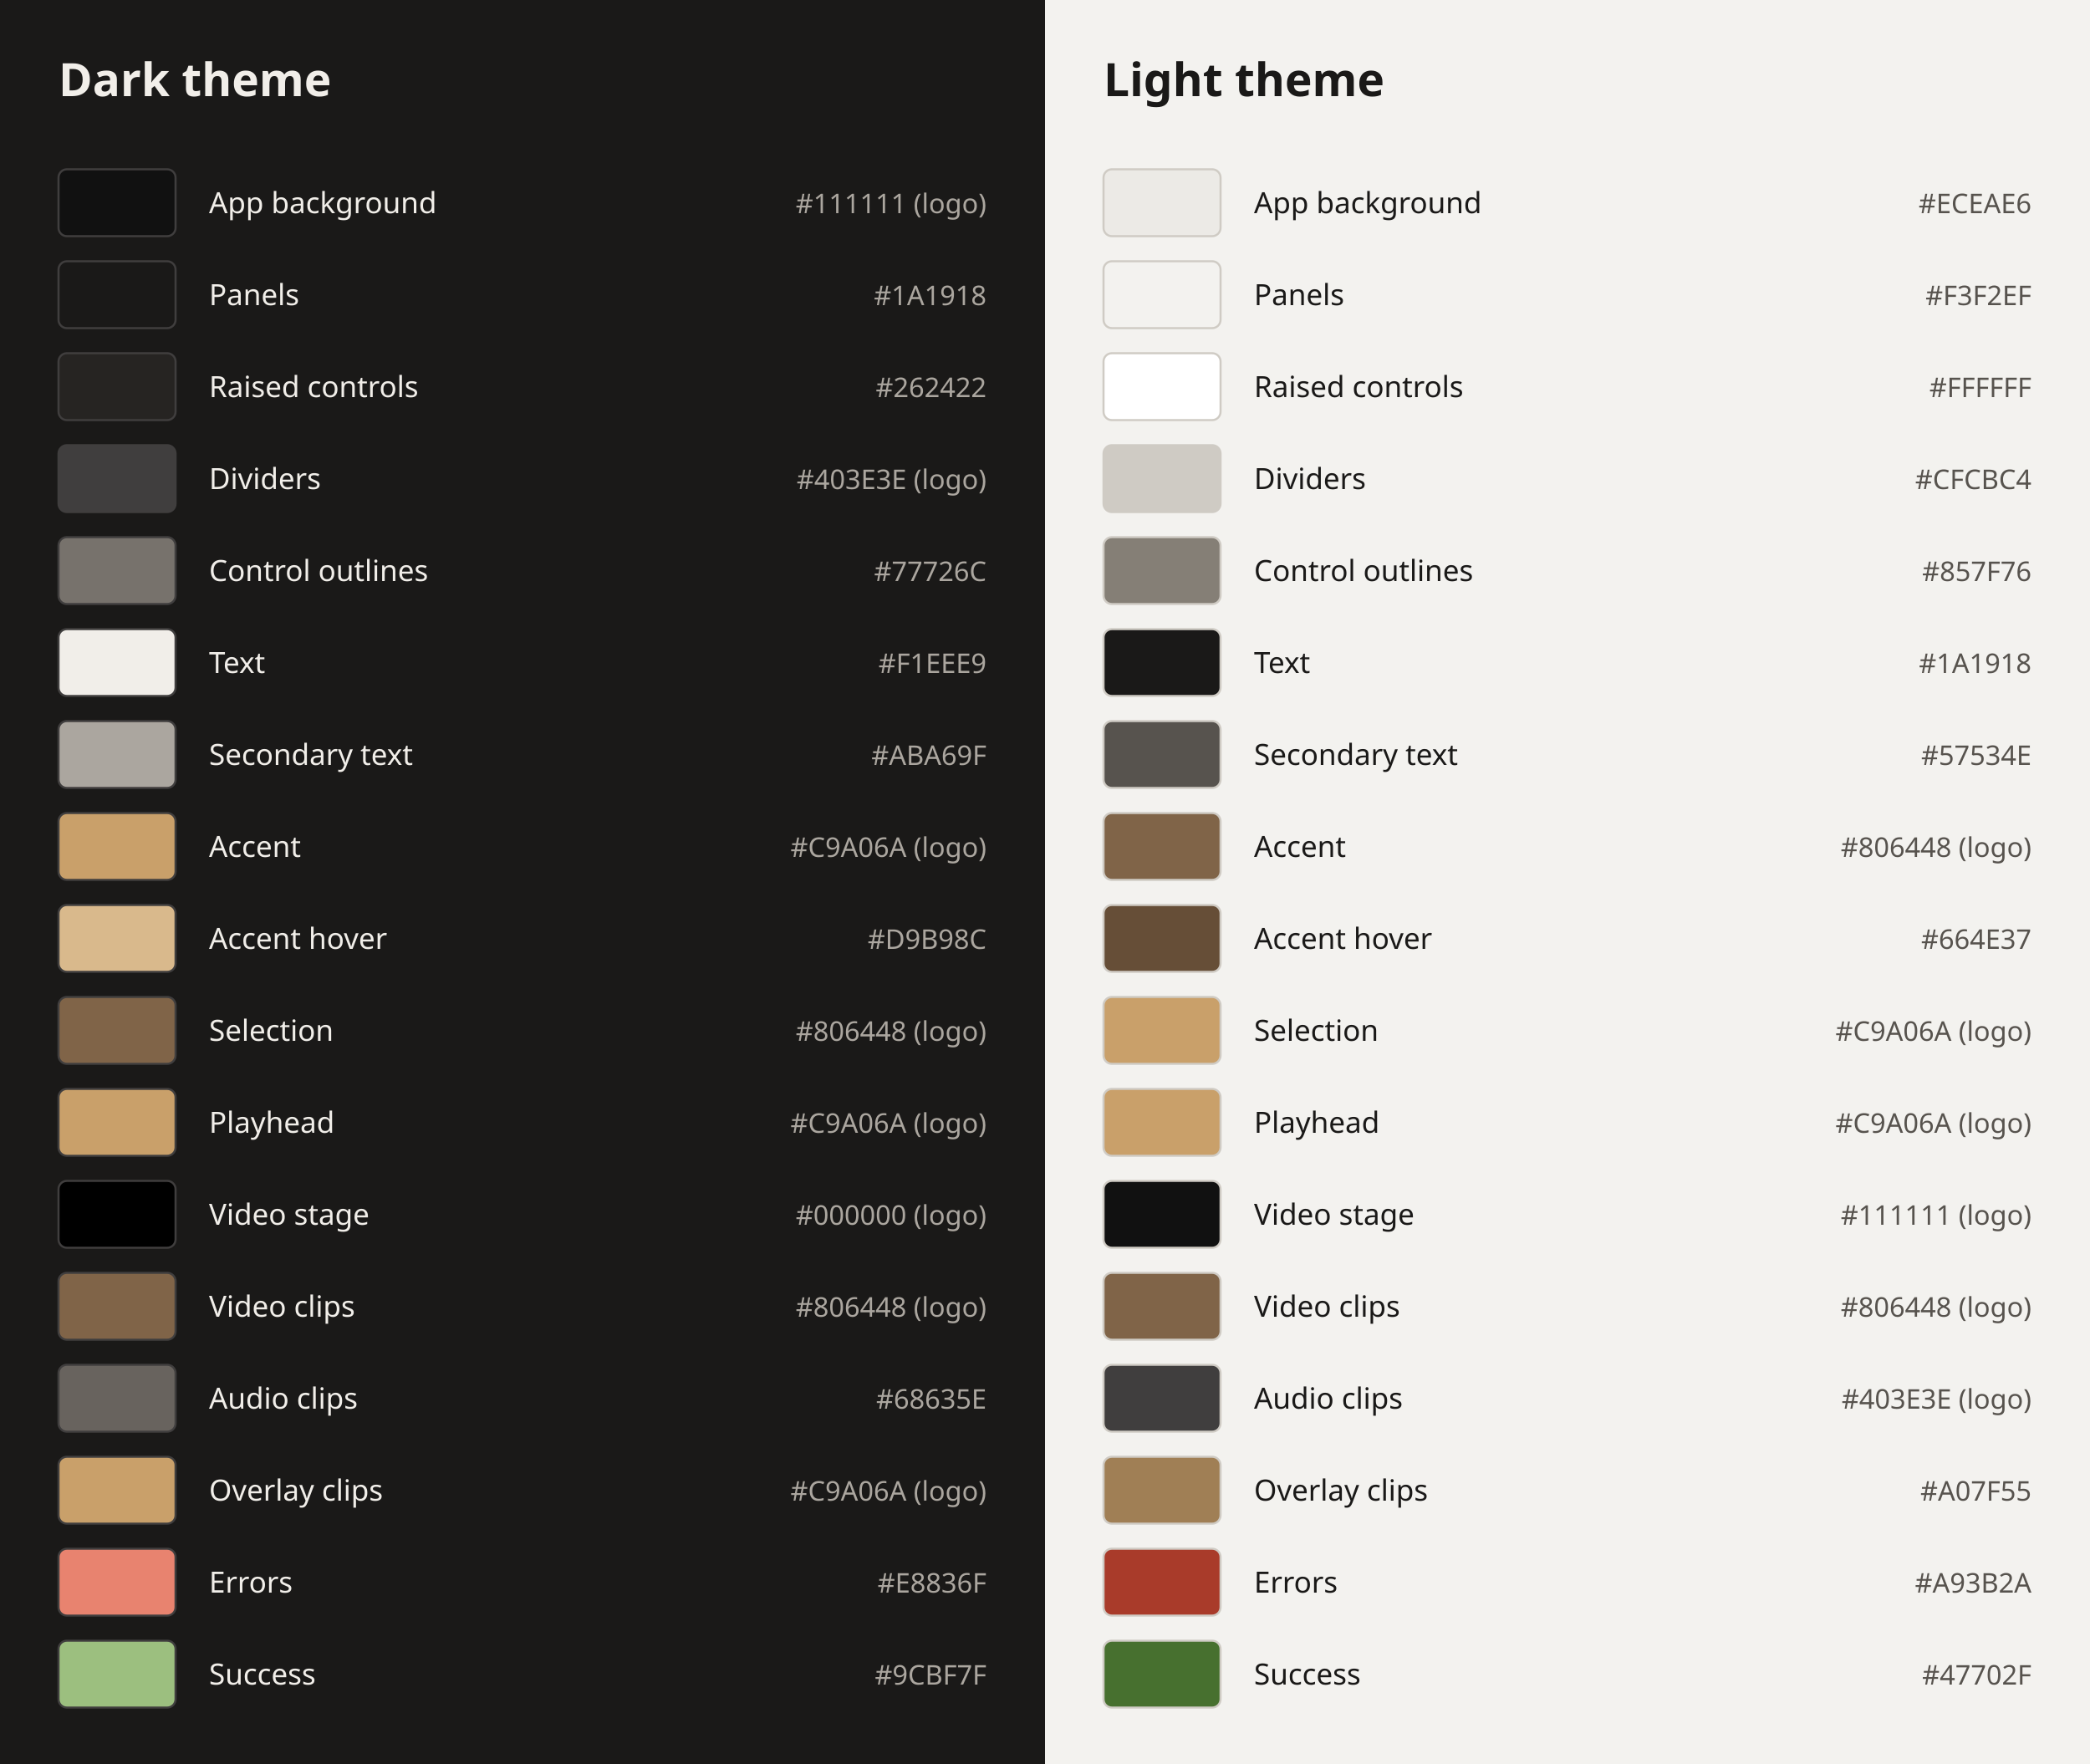
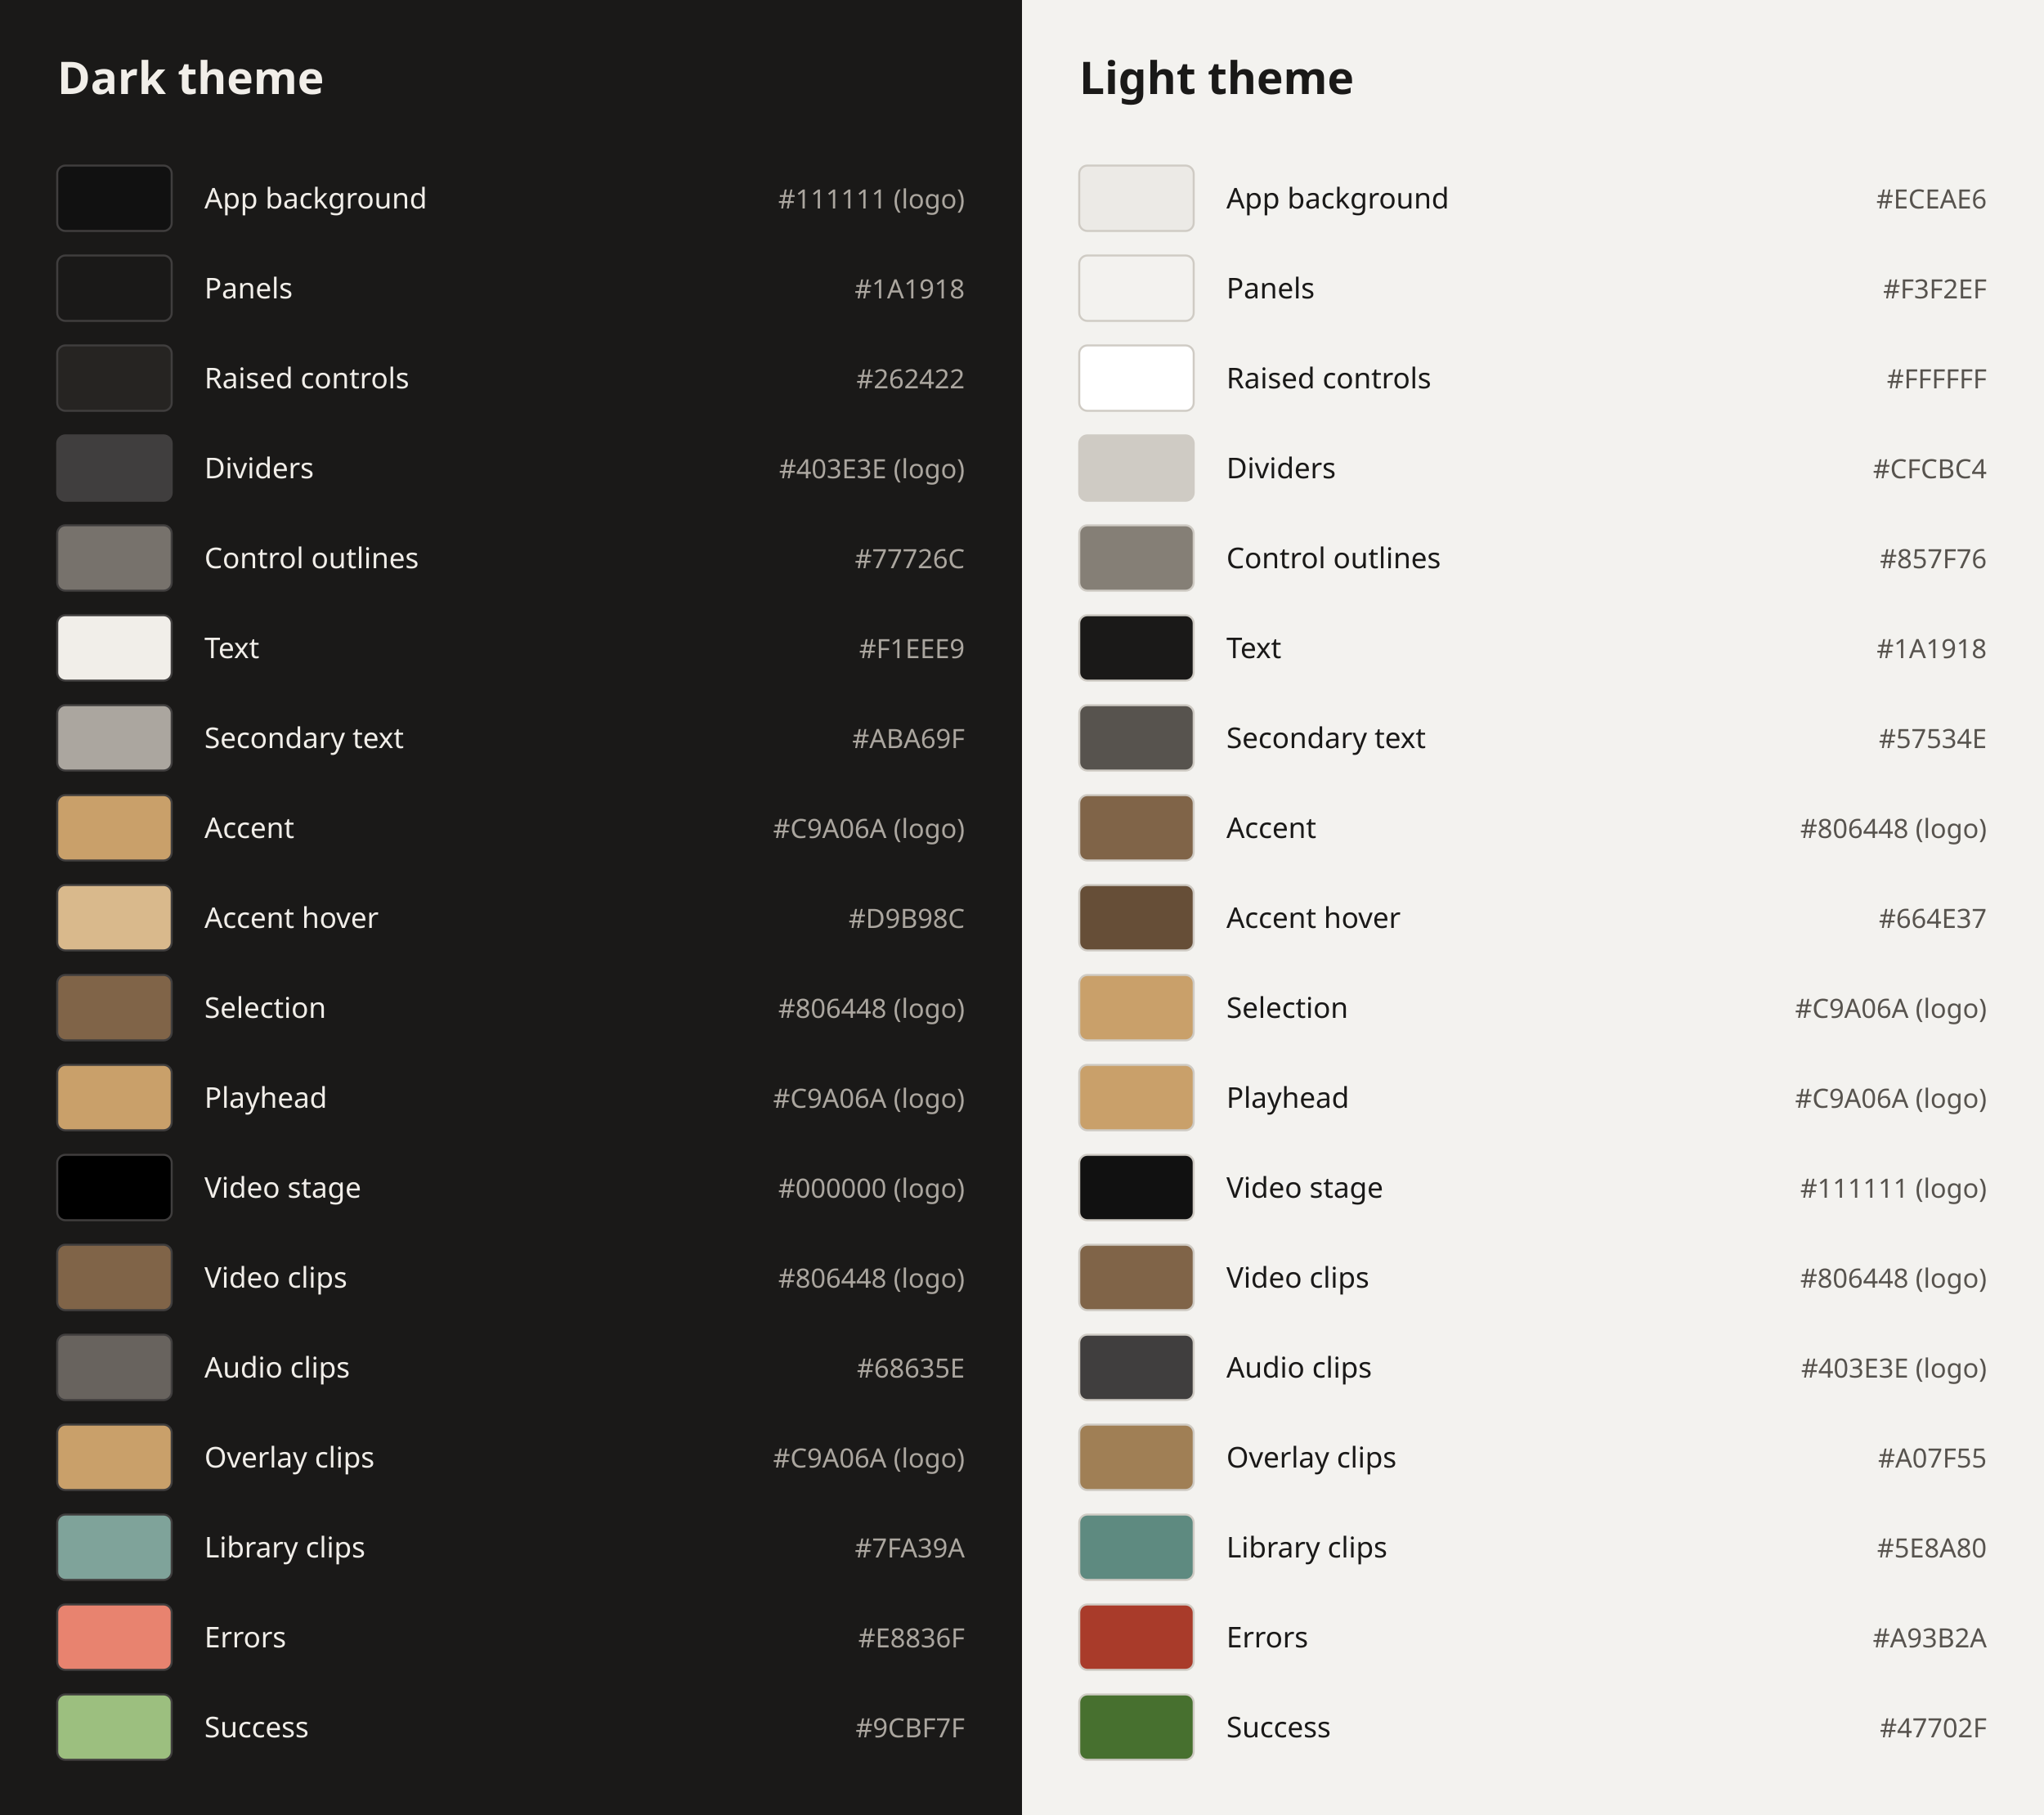
- <svg xmlns="http://www.w3.org/2000/svg" width="1000" height="844" viewBox="0 0 1000 844" role="img">
-   <rect x="0.0" y="0" width="500.0" height="844" rx="0" fill="#1A1918" />
+ <svg xmlns="http://www.w3.org/2000/svg" width="1000" height="888" viewBox="0 0 1000 888" role="img">
+   <rect x="0.0" y="0" width="500.0" height="888" rx="0" fill="#1A1918" />
  <text x="28.0" y="46" font-family="'Hanken Grotesk', sans-serif" font-size="22" font-weight="600" text-anchor="start" fill="#F1EEE9">Dark theme</text>
  <rect x="28.0" y="81" width="56" height="32" rx="4" fill="#111111" stroke="#403E3E" />
  <text x="100.0" y="102" font-family="'Hanken Grotesk', sans-serif" font-size="14" font-weight="500" text-anchor="start" fill="#F1EEE9">App background</text>
  <text x="472.0" y="102" font-family="'Hanken Grotesk', sans-serif" font-size="13" font-weight="400" text-anchor="end" fill="#ABA69F">#111111  (logo)</text>
  <rect x="28.0" y="125" width="56" height="32" rx="4" fill="#1A1918" stroke="#403E3E" />
  <text x="100.0" y="146" font-family="'Hanken Grotesk', sans-serif" font-size="14" font-weight="500" text-anchor="start" fill="#F1EEE9">Panels</text>
  <text x="472.0" y="146" font-family="'Hanken Grotesk', sans-serif" font-size="13" font-weight="400" text-anchor="end" fill="#ABA69F">#1A1918</text>
  <rect x="28.0" y="169" width="56" height="32" rx="4" fill="#262422" stroke="#403E3E" />
  <text x="100.0" y="190" font-family="'Hanken Grotesk', sans-serif" font-size="14" font-weight="500" text-anchor="start" fill="#F1EEE9">Raised controls</text>
  <text x="472.0" y="190" font-family="'Hanken Grotesk', sans-serif" font-size="13" font-weight="400" text-anchor="end" fill="#ABA69F">#262422</text>
  <rect x="28.0" y="213" width="56" height="32" rx="4" fill="#403E3E" stroke="#403E3E" />
  <text x="100.0" y="234" font-family="'Hanken Grotesk', sans-serif" font-size="14" font-weight="500" text-anchor="start" fill="#F1EEE9">Dividers</text>
  <text x="472.0" y="234" font-family="'Hanken Grotesk', sans-serif" font-size="13" font-weight="400" text-anchor="end" fill="#ABA69F">#403E3E  (logo)</text>
  <rect x="28.0" y="257" width="56" height="32" rx="4" fill="#77726C" stroke="#403E3E" />
  <text x="100.0" y="278" font-family="'Hanken Grotesk', sans-serif" font-size="14" font-weight="500" text-anchor="start" fill="#F1EEE9">Control outlines</text>
  <text x="472.0" y="278" font-family="'Hanken Grotesk', sans-serif" font-size="13" font-weight="400" text-anchor="end" fill="#ABA69F">#77726C</text>
  <rect x="28.0" y="301" width="56" height="32" rx="4" fill="#F1EEE9" stroke="#403E3E" />
  <text x="100.0" y="322" font-family="'Hanken Grotesk', sans-serif" font-size="14" font-weight="500" text-anchor="start" fill="#F1EEE9">Text</text>
  <text x="472.0" y="322" font-family="'Hanken Grotesk', sans-serif" font-size="13" font-weight="400" text-anchor="end" fill="#ABA69F">#F1EEE9</text>
  <rect x="28.0" y="345" width="56" height="32" rx="4" fill="#ABA69F" stroke="#403E3E" />
  <text x="100.0" y="366" font-family="'Hanken Grotesk', sans-serif" font-size="14" font-weight="500" text-anchor="start" fill="#F1EEE9">Secondary text</text>
  <text x="472.0" y="366" font-family="'Hanken Grotesk', sans-serif" font-size="13" font-weight="400" text-anchor="end" fill="#ABA69F">#ABA69F</text>
  <rect x="28.0" y="389" width="56" height="32" rx="4" fill="#C9A06A" stroke="#403E3E" />
  <text x="100.0" y="410" font-family="'Hanken Grotesk', sans-serif" font-size="14" font-weight="500" text-anchor="start" fill="#F1EEE9">Accent</text>
  <text x="472.0" y="410" font-family="'Hanken Grotesk', sans-serif" font-size="13" font-weight="400" text-anchor="end" fill="#ABA69F">#C9A06A  (logo)</text>
  <rect x="28.0" y="433" width="56" height="32" rx="4" fill="#D9B98C" stroke="#403E3E" />
  <text x="100.0" y="454" font-family="'Hanken Grotesk', sans-serif" font-size="14" font-weight="500" text-anchor="start" fill="#F1EEE9">Accent hover</text>
  <text x="472.0" y="454" font-family="'Hanken Grotesk', sans-serif" font-size="13" font-weight="400" text-anchor="end" fill="#ABA69F">#D9B98C</text>
  <rect x="28.0" y="477" width="56" height="32" rx="4" fill="#806448" stroke="#403E3E" />
  <text x="100.0" y="498" font-family="'Hanken Grotesk', sans-serif" font-size="14" font-weight="500" text-anchor="start" fill="#F1EEE9">Selection</text>
  <text x="472.0" y="498" font-family="'Hanken Grotesk', sans-serif" font-size="13" font-weight="400" text-anchor="end" fill="#ABA69F">#806448  (logo)</text>
  <rect x="28.0" y="521" width="56" height="32" rx="4" fill="#C9A06A" stroke="#403E3E" />
  <text x="100.0" y="542" font-family="'Hanken Grotesk', sans-serif" font-size="14" font-weight="500" text-anchor="start" fill="#F1EEE9">Playhead</text>
  <text x="472.0" y="542" font-family="'Hanken Grotesk', sans-serif" font-size="13" font-weight="400" text-anchor="end" fill="#ABA69F">#C9A06A  (logo)</text>
  <rect x="28.0" y="565" width="56" height="32" rx="4" fill="#000000" stroke="#403E3E" />
  <text x="100.0" y="586" font-family="'Hanken Grotesk', sans-serif" font-size="14" font-weight="500" text-anchor="start" fill="#F1EEE9">Video stage</text>
  <text x="472.0" y="586" font-family="'Hanken Grotesk', sans-serif" font-size="13" font-weight="400" text-anchor="end" fill="#ABA69F">#000000  (logo)</text>
  <rect x="28.0" y="609" width="56" height="32" rx="4" fill="#806448" stroke="#403E3E" />
  <text x="100.0" y="630" font-family="'Hanken Grotesk', sans-serif" font-size="14" font-weight="500" text-anchor="start" fill="#F1EEE9">Video clips</text>
  <text x="472.0" y="630" font-family="'Hanken Grotesk', sans-serif" font-size="13" font-weight="400" text-anchor="end" fill="#ABA69F">#806448  (logo)</text>
  <rect x="28.0" y="653" width="56" height="32" rx="4" fill="#68635E" stroke="#403E3E" />
  <text x="100.0" y="674" font-family="'Hanken Grotesk', sans-serif" font-size="14" font-weight="500" text-anchor="start" fill="#F1EEE9">Audio clips</text>
  <text x="472.0" y="674" font-family="'Hanken Grotesk', sans-serif" font-size="13" font-weight="400" text-anchor="end" fill="#ABA69F">#68635E</text>
  <rect x="28.0" y="697" width="56" height="32" rx="4" fill="#C9A06A" stroke="#403E3E" />
  <text x="100.0" y="718" font-family="'Hanken Grotesk', sans-serif" font-size="14" font-weight="500" text-anchor="start" fill="#F1EEE9">Overlay clips</text>
  <text x="472.0" y="718" font-family="'Hanken Grotesk', sans-serif" font-size="13" font-weight="400" text-anchor="end" fill="#ABA69F">#C9A06A  (logo)</text>
-   <rect x="28.0" y="741" width="56" height="32" rx="4" fill="#E8836F" stroke="#403E3E" />
-   <text x="100.0" y="762" font-family="'Hanken Grotesk', sans-serif" font-size="14" font-weight="500" text-anchor="start" fill="#F1EEE9">Errors</text>
-   <text x="472.0" y="762" font-family="'Hanken Grotesk', sans-serif" font-size="13" font-weight="400" text-anchor="end" fill="#ABA69F">#E8836F</text>
-   <rect x="28.0" y="785" width="56" height="32" rx="4" fill="#9CBF7F" stroke="#403E3E" />
-   <text x="100.0" y="806" font-family="'Hanken Grotesk', sans-serif" font-size="14" font-weight="500" text-anchor="start" fill="#F1EEE9">Success</text>
-   <text x="472.0" y="806" font-family="'Hanken Grotesk', sans-serif" font-size="13" font-weight="400" text-anchor="end" fill="#ABA69F">#9CBF7F</text>
-   <rect x="500.0" y="0" width="500.0" height="844" rx="0" fill="#F3F2EF" />
+   <rect x="28.0" y="741" width="56" height="32" rx="4" fill="#7FA39A" stroke="#403E3E" />
+   <text x="100.0" y="762" font-family="'Hanken Grotesk', sans-serif" font-size="14" font-weight="500" text-anchor="start" fill="#F1EEE9">Library clips</text>
+   <text x="472.0" y="762" font-family="'Hanken Grotesk', sans-serif" font-size="13" font-weight="400" text-anchor="end" fill="#ABA69F">#7FA39A</text>
+   <rect x="28.0" y="785" width="56" height="32" rx="4" fill="#E8836F" stroke="#403E3E" />
+   <text x="100.0" y="806" font-family="'Hanken Grotesk', sans-serif" font-size="14" font-weight="500" text-anchor="start" fill="#F1EEE9">Errors</text>
+   <text x="472.0" y="806" font-family="'Hanken Grotesk', sans-serif" font-size="13" font-weight="400" text-anchor="end" fill="#ABA69F">#E8836F</text>
+   <rect x="28.0" y="829" width="56" height="32" rx="4" fill="#9CBF7F" stroke="#403E3E" />
+   <text x="100.0" y="850" font-family="'Hanken Grotesk', sans-serif" font-size="14" font-weight="500" text-anchor="start" fill="#F1EEE9">Success</text>
+   <text x="472.0" y="850" font-family="'Hanken Grotesk', sans-serif" font-size="13" font-weight="400" text-anchor="end" fill="#ABA69F">#9CBF7F</text>
+   <rect x="500.0" y="0" width="500.0" height="888" rx="0" fill="#F3F2EF" />
  <text x="528.0" y="46" font-family="'Hanken Grotesk', sans-serif" font-size="22" font-weight="600" text-anchor="start" fill="#1A1918">Light theme</text>
  <rect x="528.0" y="81" width="56" height="32" rx="4" fill="#ECEAE6" stroke="#CFCBC4" />
  <text x="600.0" y="102" font-family="'Hanken Grotesk', sans-serif" font-size="14" font-weight="500" text-anchor="start" fill="#1A1918">App background</text>
  <text x="972.0" y="102" font-family="'Hanken Grotesk', sans-serif" font-size="13" font-weight="400" text-anchor="end" fill="#57534E">#ECEAE6</text>
  <rect x="528.0" y="125" width="56" height="32" rx="4" fill="#F3F2EF" stroke="#CFCBC4" />
  <text x="600.0" y="146" font-family="'Hanken Grotesk', sans-serif" font-size="14" font-weight="500" text-anchor="start" fill="#1A1918">Panels</text>
  <text x="972.0" y="146" font-family="'Hanken Grotesk', sans-serif" font-size="13" font-weight="400" text-anchor="end" fill="#57534E">#F3F2EF</text>
  <rect x="528.0" y="169" width="56" height="32" rx="4" fill="#FFFFFF" stroke="#CFCBC4" />
  <text x="600.0" y="190" font-family="'Hanken Grotesk', sans-serif" font-size="14" font-weight="500" text-anchor="start" fill="#1A1918">Raised controls</text>
  <text x="972.0" y="190" font-family="'Hanken Grotesk', sans-serif" font-size="13" font-weight="400" text-anchor="end" fill="#57534E">#FFFFFF</text>
  <rect x="528.0" y="213" width="56" height="32" rx="4" fill="#CFCBC4" stroke="#CFCBC4" />
  <text x="600.0" y="234" font-family="'Hanken Grotesk', sans-serif" font-size="14" font-weight="500" text-anchor="start" fill="#1A1918">Dividers</text>
  <text x="972.0" y="234" font-family="'Hanken Grotesk', sans-serif" font-size="13" font-weight="400" text-anchor="end" fill="#57534E">#CFCBC4</text>
  <rect x="528.0" y="257" width="56" height="32" rx="4" fill="#857F76" stroke="#CFCBC4" />
  <text x="600.0" y="278" font-family="'Hanken Grotesk', sans-serif" font-size="14" font-weight="500" text-anchor="start" fill="#1A1918">Control outlines</text>
  <text x="972.0" y="278" font-family="'Hanken Grotesk', sans-serif" font-size="13" font-weight="400" text-anchor="end" fill="#57534E">#857F76</text>
  <rect x="528.0" y="301" width="56" height="32" rx="4" fill="#1A1918" stroke="#CFCBC4" />
  <text x="600.0" y="322" font-family="'Hanken Grotesk', sans-serif" font-size="14" font-weight="500" text-anchor="start" fill="#1A1918">Text</text>
  <text x="972.0" y="322" font-family="'Hanken Grotesk', sans-serif" font-size="13" font-weight="400" text-anchor="end" fill="#57534E">#1A1918</text>
  <rect x="528.0" y="345" width="56" height="32" rx="4" fill="#57534E" stroke="#CFCBC4" />
  <text x="600.0" y="366" font-family="'Hanken Grotesk', sans-serif" font-size="14" font-weight="500" text-anchor="start" fill="#1A1918">Secondary text</text>
  <text x="972.0" y="366" font-family="'Hanken Grotesk', sans-serif" font-size="13" font-weight="400" text-anchor="end" fill="#57534E">#57534E</text>
  <rect x="528.0" y="389" width="56" height="32" rx="4" fill="#806448" stroke="#CFCBC4" />
  <text x="600.0" y="410" font-family="'Hanken Grotesk', sans-serif" font-size="14" font-weight="500" text-anchor="start" fill="#1A1918">Accent</text>
  <text x="972.0" y="410" font-family="'Hanken Grotesk', sans-serif" font-size="13" font-weight="400" text-anchor="end" fill="#57534E">#806448  (logo)</text>
  <rect x="528.0" y="433" width="56" height="32" rx="4" fill="#664E37" stroke="#CFCBC4" />
  <text x="600.0" y="454" font-family="'Hanken Grotesk', sans-serif" font-size="14" font-weight="500" text-anchor="start" fill="#1A1918">Accent hover</text>
  <text x="972.0" y="454" font-family="'Hanken Grotesk', sans-serif" font-size="13" font-weight="400" text-anchor="end" fill="#57534E">#664E37</text>
  <rect x="528.0" y="477" width="56" height="32" rx="4" fill="#C9A06A" stroke="#CFCBC4" />
  <text x="600.0" y="498" font-family="'Hanken Grotesk', sans-serif" font-size="14" font-weight="500" text-anchor="start" fill="#1A1918">Selection</text>
  <text x="972.0" y="498" font-family="'Hanken Grotesk', sans-serif" font-size="13" font-weight="400" text-anchor="end" fill="#57534E">#C9A06A  (logo)</text>
  <rect x="528.0" y="521" width="56" height="32" rx="4" fill="#C9A06A" stroke="#CFCBC4" />
  <text x="600.0" y="542" font-family="'Hanken Grotesk', sans-serif" font-size="14" font-weight="500" text-anchor="start" fill="#1A1918">Playhead</text>
  <text x="972.0" y="542" font-family="'Hanken Grotesk', sans-serif" font-size="13" font-weight="400" text-anchor="end" fill="#57534E">#C9A06A  (logo)</text>
  <rect x="528.0" y="565" width="56" height="32" rx="4" fill="#111111" stroke="#CFCBC4" />
  <text x="600.0" y="586" font-family="'Hanken Grotesk', sans-serif" font-size="14" font-weight="500" text-anchor="start" fill="#1A1918">Video stage</text>
  <text x="972.0" y="586" font-family="'Hanken Grotesk', sans-serif" font-size="13" font-weight="400" text-anchor="end" fill="#57534E">#111111  (logo)</text>
  <rect x="528.0" y="609" width="56" height="32" rx="4" fill="#806448" stroke="#CFCBC4" />
  <text x="600.0" y="630" font-family="'Hanken Grotesk', sans-serif" font-size="14" font-weight="500" text-anchor="start" fill="#1A1918">Video clips</text>
  <text x="972.0" y="630" font-family="'Hanken Grotesk', sans-serif" font-size="13" font-weight="400" text-anchor="end" fill="#57534E">#806448  (logo)</text>
  <rect x="528.0" y="653" width="56" height="32" rx="4" fill="#403E3E" stroke="#CFCBC4" />
  <text x="600.0" y="674" font-family="'Hanken Grotesk', sans-serif" font-size="14" font-weight="500" text-anchor="start" fill="#1A1918">Audio clips</text>
  <text x="972.0" y="674" font-family="'Hanken Grotesk', sans-serif" font-size="13" font-weight="400" text-anchor="end" fill="#57534E">#403E3E  (logo)</text>
  <rect x="528.0" y="697" width="56" height="32" rx="4" fill="#A07F55" stroke="#CFCBC4" />
  <text x="600.0" y="718" font-family="'Hanken Grotesk', sans-serif" font-size="14" font-weight="500" text-anchor="start" fill="#1A1918">Overlay clips</text>
  <text x="972.0" y="718" font-family="'Hanken Grotesk', sans-serif" font-size="13" font-weight="400" text-anchor="end" fill="#57534E">#A07F55</text>
-   <rect x="528.0" y="741" width="56" height="32" rx="4" fill="#A93B2A" stroke="#CFCBC4" />
-   <text x="600.0" y="762" font-family="'Hanken Grotesk', sans-serif" font-size="14" font-weight="500" text-anchor="start" fill="#1A1918">Errors</text>
-   <text x="972.0" y="762" font-family="'Hanken Grotesk', sans-serif" font-size="13" font-weight="400" text-anchor="end" fill="#57534E">#A93B2A</text>
-   <rect x="528.0" y="785" width="56" height="32" rx="4" fill="#47702F" stroke="#CFCBC4" />
-   <text x="600.0" y="806" font-family="'Hanken Grotesk', sans-serif" font-size="14" font-weight="500" text-anchor="start" fill="#1A1918">Success</text>
-   <text x="972.0" y="806" font-family="'Hanken Grotesk', sans-serif" font-size="13" font-weight="400" text-anchor="end" fill="#57534E">#47702F</text>
+   <rect x="528.0" y="741" width="56" height="32" rx="4" fill="#5E8A80" stroke="#CFCBC4" />
+   <text x="600.0" y="762" font-family="'Hanken Grotesk', sans-serif" font-size="14" font-weight="500" text-anchor="start" fill="#1A1918">Library clips</text>
+   <text x="972.0" y="762" font-family="'Hanken Grotesk', sans-serif" font-size="13" font-weight="400" text-anchor="end" fill="#57534E">#5E8A80</text>
+   <rect x="528.0" y="785" width="56" height="32" rx="4" fill="#A93B2A" stroke="#CFCBC4" />
+   <text x="600.0" y="806" font-family="'Hanken Grotesk', sans-serif" font-size="14" font-weight="500" text-anchor="start" fill="#1A1918">Errors</text>
+   <text x="972.0" y="806" font-family="'Hanken Grotesk', sans-serif" font-size="13" font-weight="400" text-anchor="end" fill="#57534E">#A93B2A</text>
+   <rect x="528.0" y="829" width="56" height="32" rx="4" fill="#47702F" stroke="#CFCBC4" />
+   <text x="600.0" y="850" font-family="'Hanken Grotesk', sans-serif" font-size="14" font-weight="500" text-anchor="start" fill="#1A1918">Success</text>
+   <text x="972.0" y="850" font-family="'Hanken Grotesk', sans-serif" font-size="13" font-weight="400" text-anchor="end" fill="#57534E">#47702F</text>
</svg>
